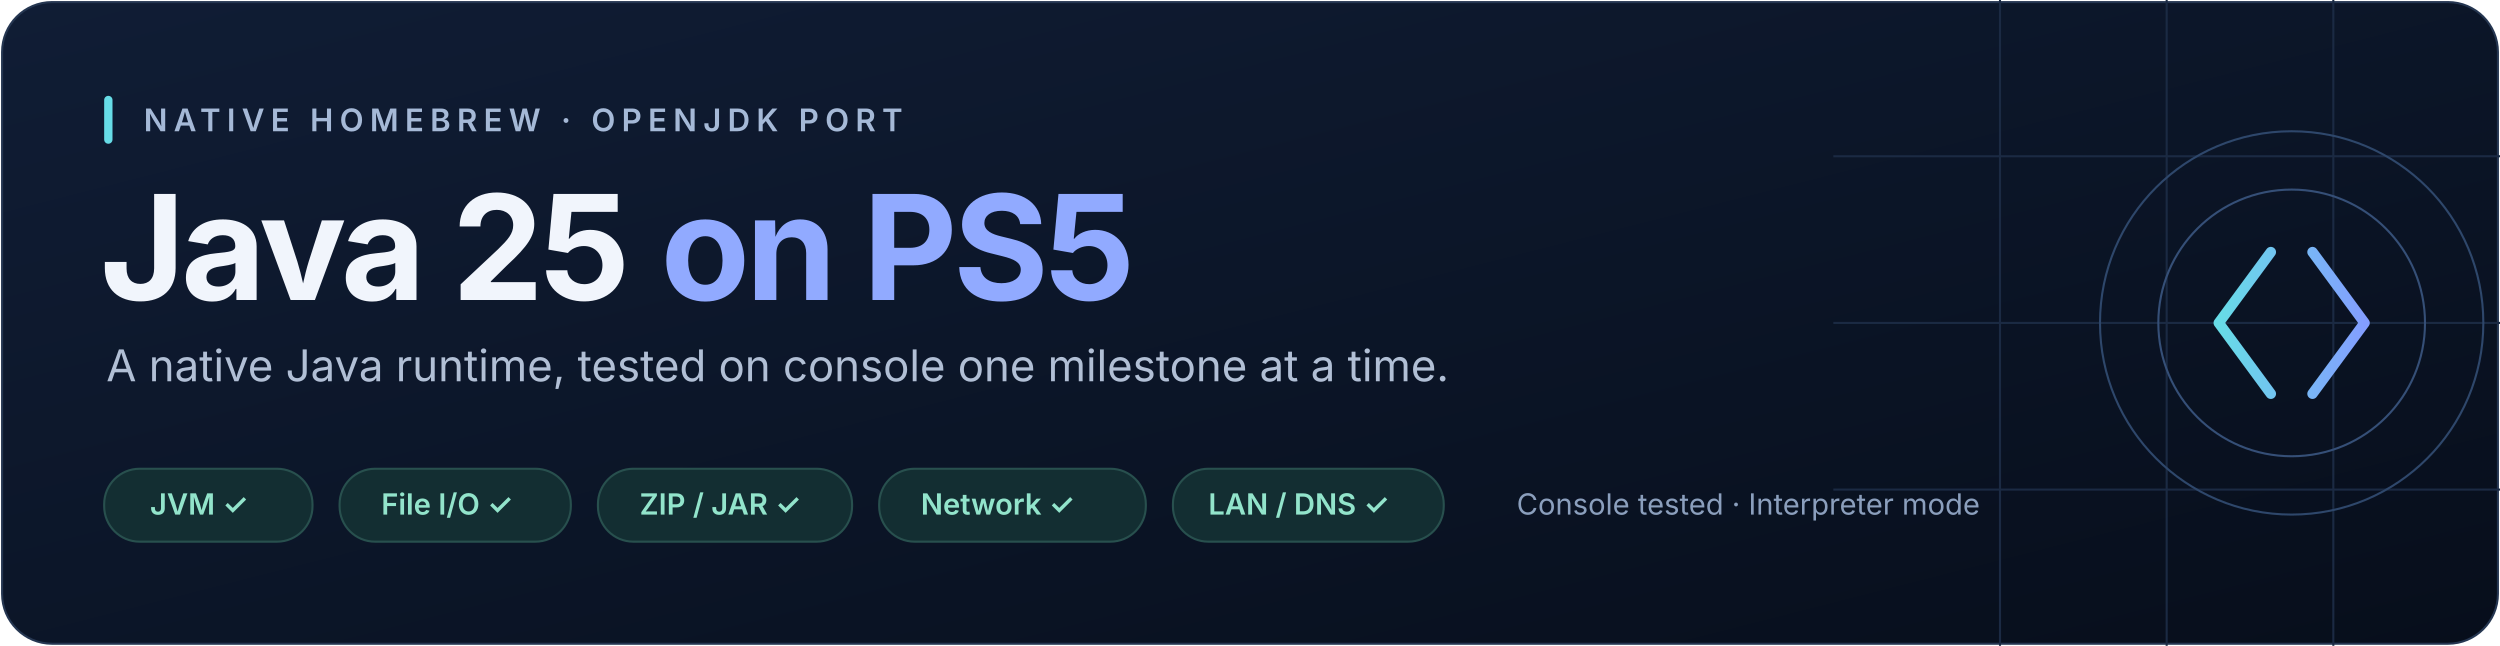
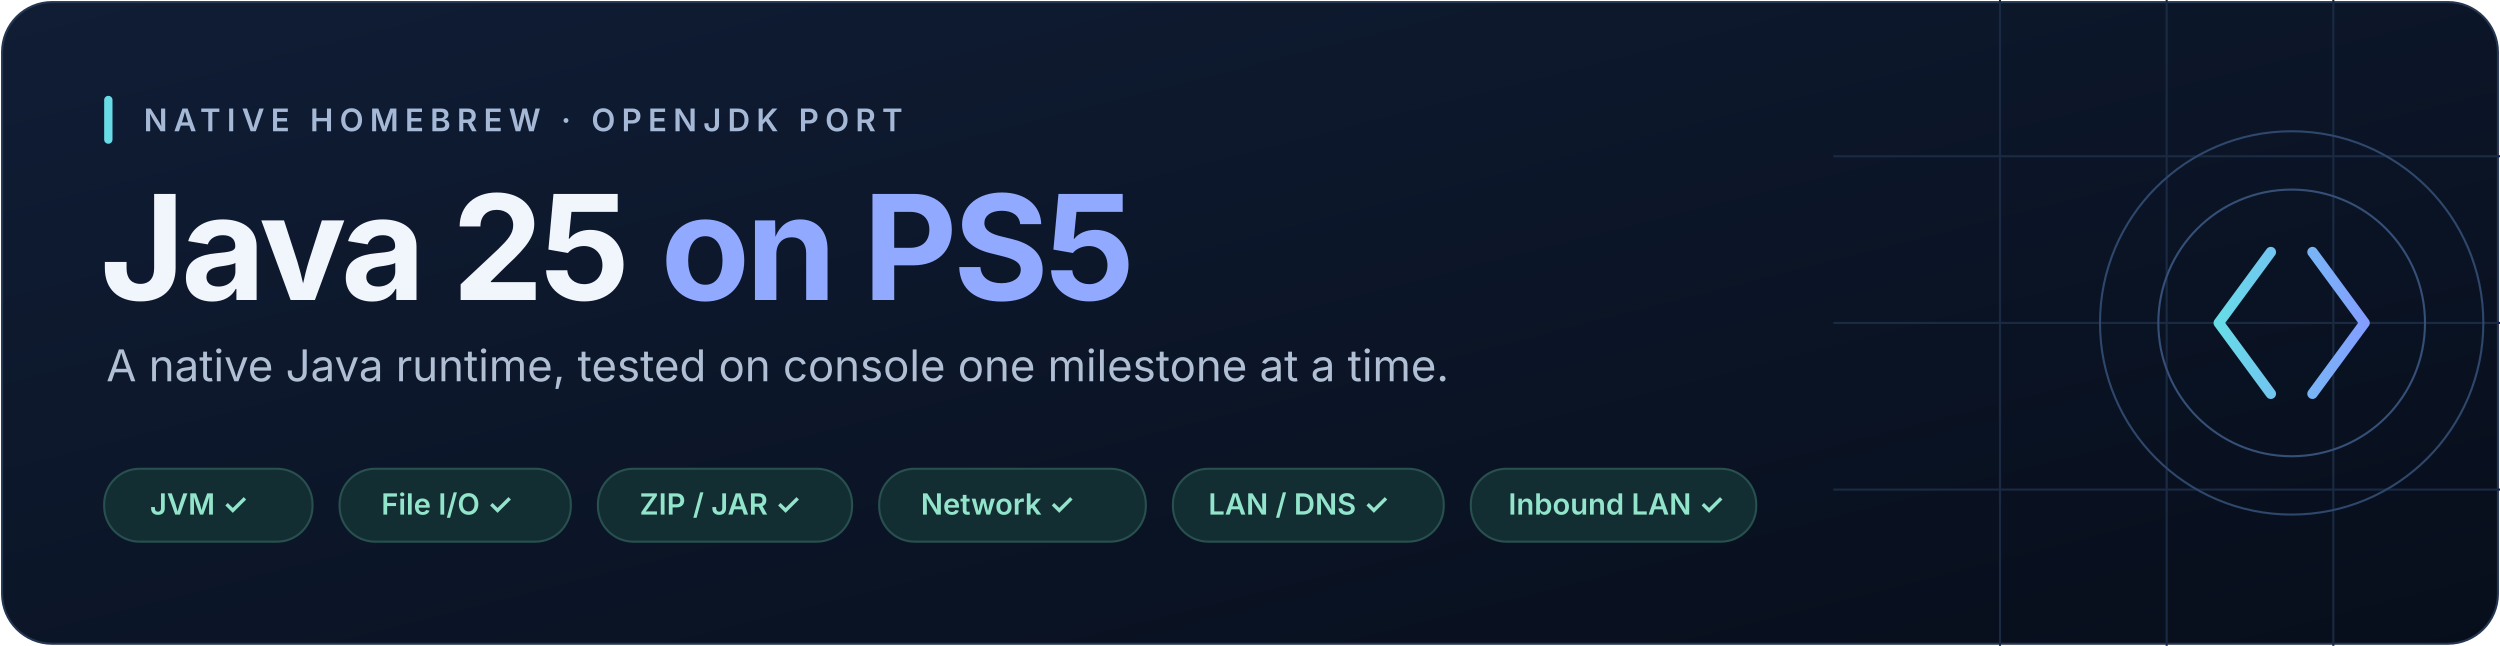
<svg xmlns="http://www.w3.org/2000/svg" width="1200" height="310" viewBox="0 0 1200 310" role="img" aria-labelledby="title description">
  <defs>
    <linearGradient id="background" x2="1" y2="1">
      <stop stop-color="#101d35" />
      <stop offset="1" stop-color="#070e1b" />
    </linearGradient>
    <linearGradient id="accent">
      <stop stop-color="#67dce7" />
      <stop offset="1" stop-color="#839eff" />
    </linearGradient>
  </defs>
  <rect x="1" y="1" width="1198" height="308" rx="24" fill="url(#background)" stroke="#253651" />
  <path d="M960 0v310M1040 0v310M1120 0v310M880 75h320M880 155h320M880 235h320" stroke="#1b2a43" stroke-width="1" />
  <circle cx="1100" cy="155" r="92" fill="none" stroke="#2e476b" stroke-width="1" />
  <circle cx="1100" cy="155" r="64" fill="none" stroke="#354f77" stroke-width="1" />
  <path d="M1090 121l-25 34 25 34M1110 121l25 34-25 34" fill="none" stroke="url(#accent)" stroke-width="5" stroke-linecap="round" stroke-linejoin="round" />
  <rect x="50" y="46" width="4" height="23" rx="2" fill="#67dce7" />
  <g font-family="Inter,Segoe UI,Arial,sans-serif">
    <text x="69" y="63" font-size="15" font-weight="600" letter-spacing="3" fill="#a5b9d7">NATIVE HOMEBREW · OPENJDK PORT</text>
    <text x="48" y="144" font-size="70" font-weight="700" letter-spacing="-2" fill="#f1f5fc">Java 25 <tspan fill="#91aaff">on PS5</tspan>
    </text>
    <text x="51" y="183" font-size="21" fill="#b1bfd5">A native Java runtime, tested on console one milestone at a time.</text>
    <g font-size="14" font-weight="600">
      <rect x="50" y="225" width="100" height="35" rx="17" fill="#132e32" stroke="#28504e" />
      <text x="72" y="247" fill="#92e4cb">JVM ✓</text>
      <rect x="163" y="225" width="111" height="35" rx="17" fill="#132e32" stroke="#28504e" />
      <text x="183" y="247" fill="#92e4cb">File I/O ✓</text>
      <rect x="287" y="225" width="122" height="35" rx="17" fill="#132e32" stroke="#28504e" />
      <text x="307" y="247" fill="#92e4cb">ZIP / JAR ✓</text>
      <rect x="422" y="225" width="128" height="35" rx="17" fill="#132e32" stroke="#28504e" />
      <text x="442" y="247" fill="#92e4cb">Network ✓</text>
      <rect x="563" y="225" width="130" height="35" rx="17" fill="#132e32" stroke="#28504e" />
      <text x="580" y="247" fill="#92e4cb">LAN / DNS ✓</text>
-       <text x="728" y="247" font-weight="400" fill="#8b9fbd">Console tested · Interpreter mode</text>
+       <rect x="706" y="225" width="137" height="35" rx="17" fill="#132e32" stroke="#28504e" />
+       <text x="724" y="247" fill="#92e4cb">Inbound LAN ✓</text>
    </g>
  </g>
</svg>
